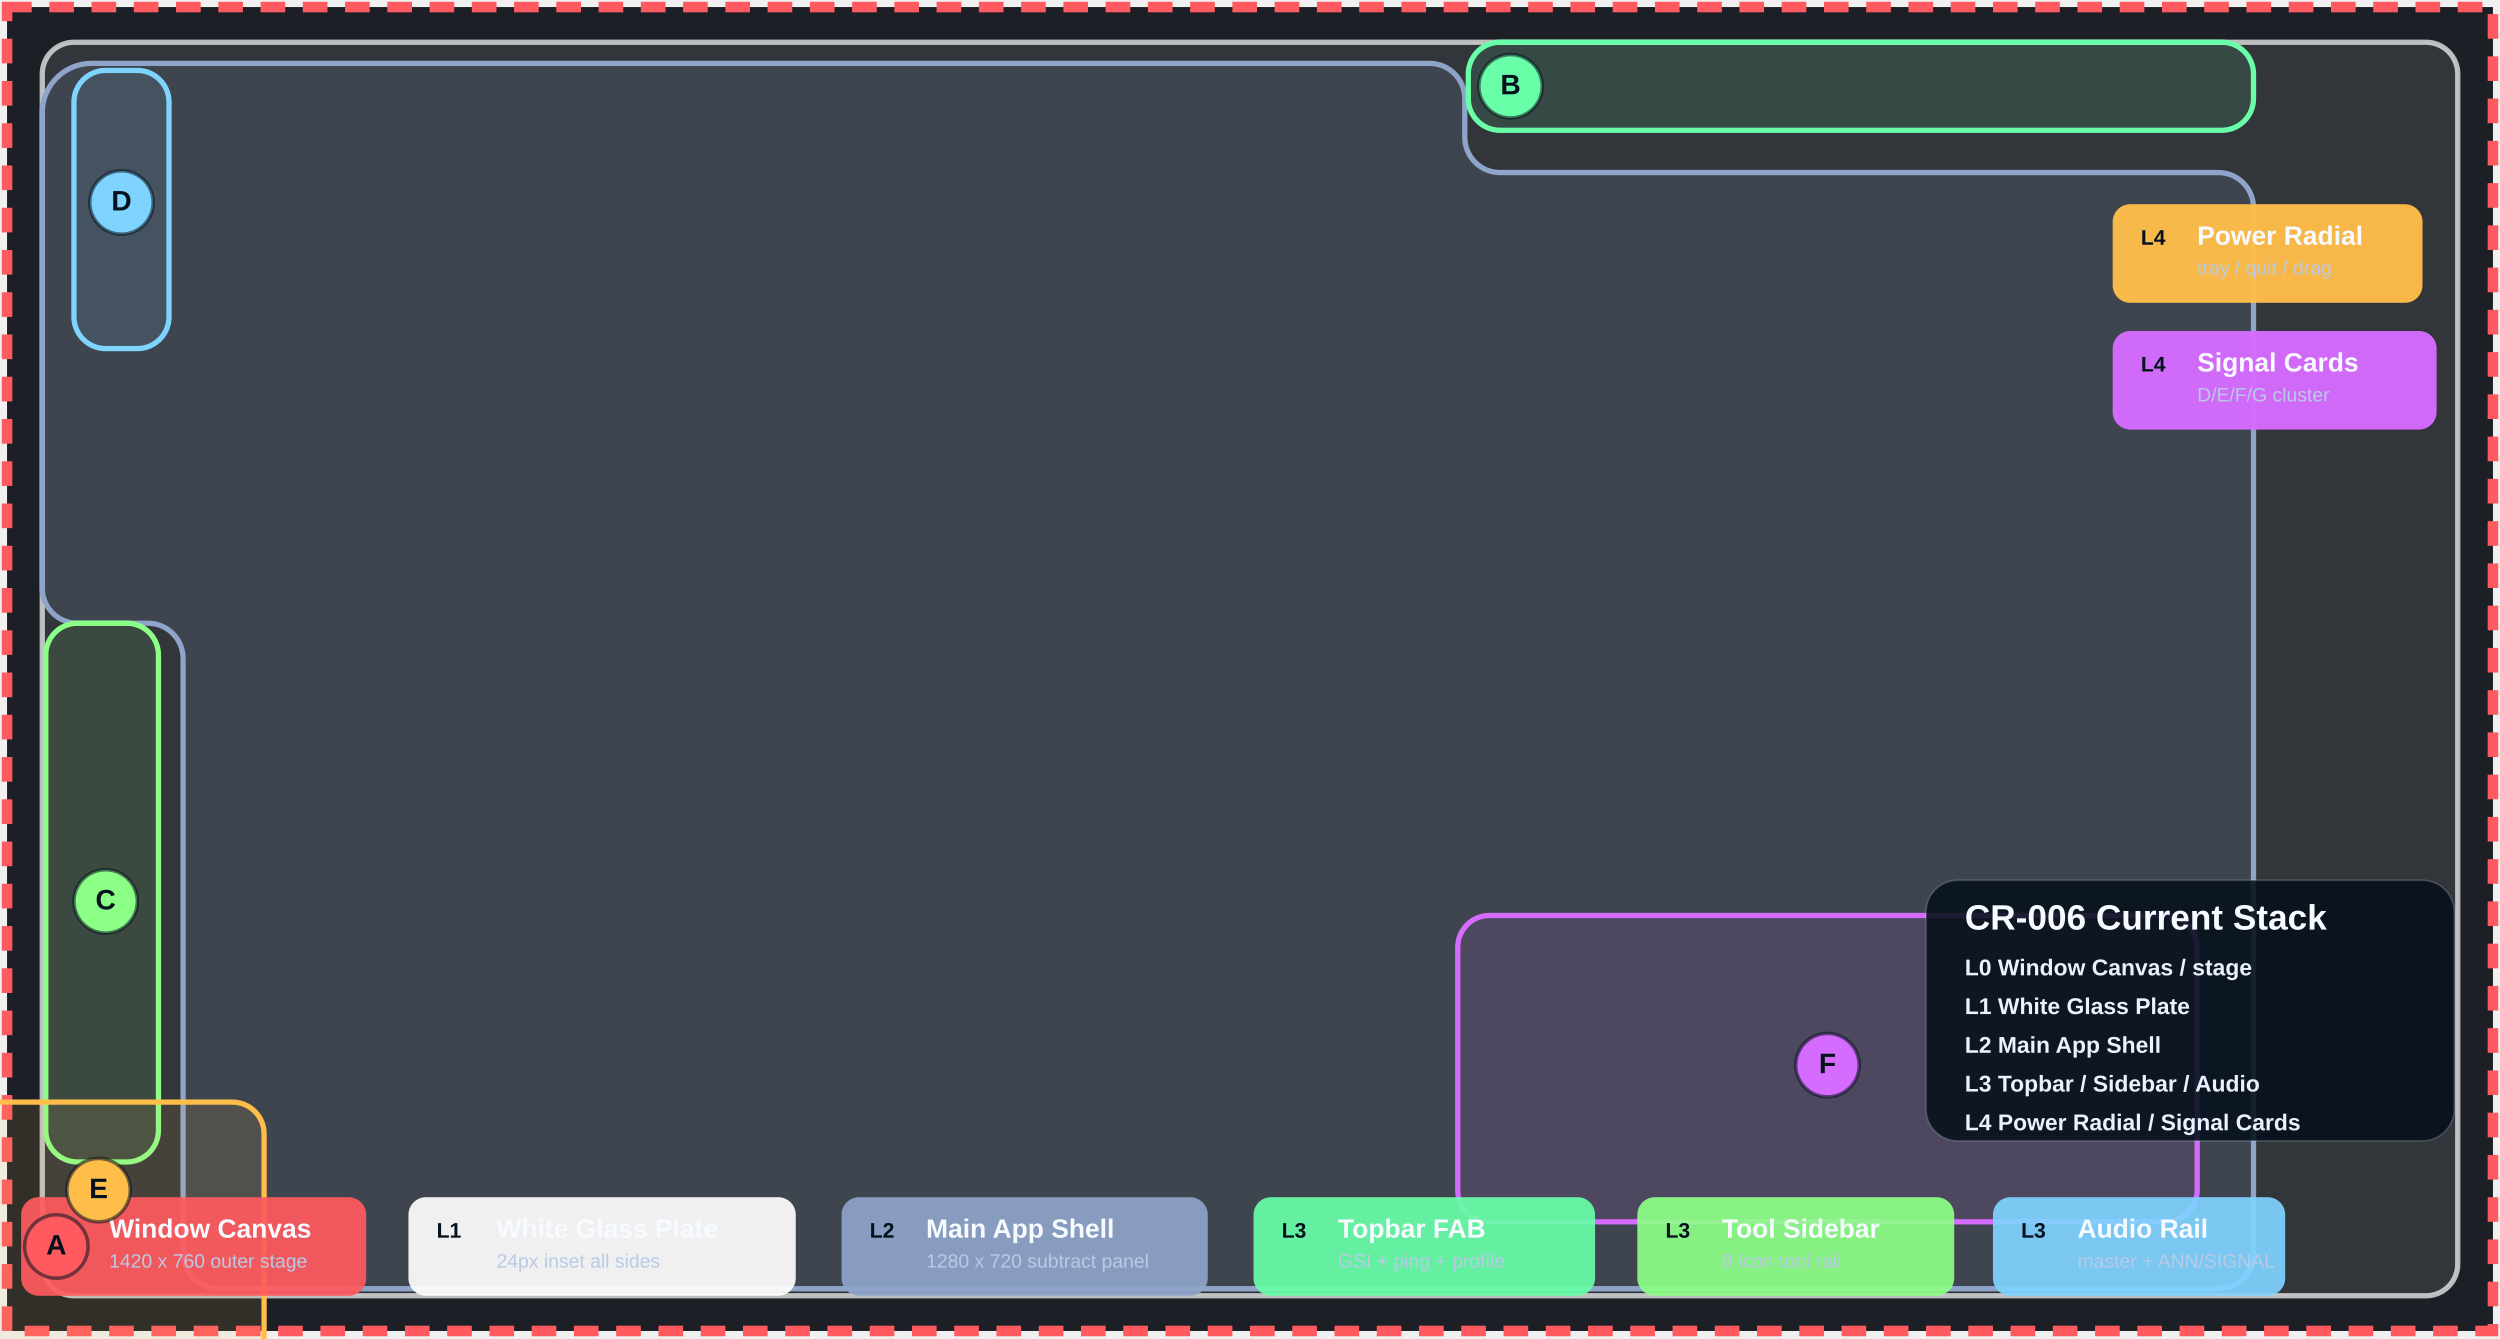
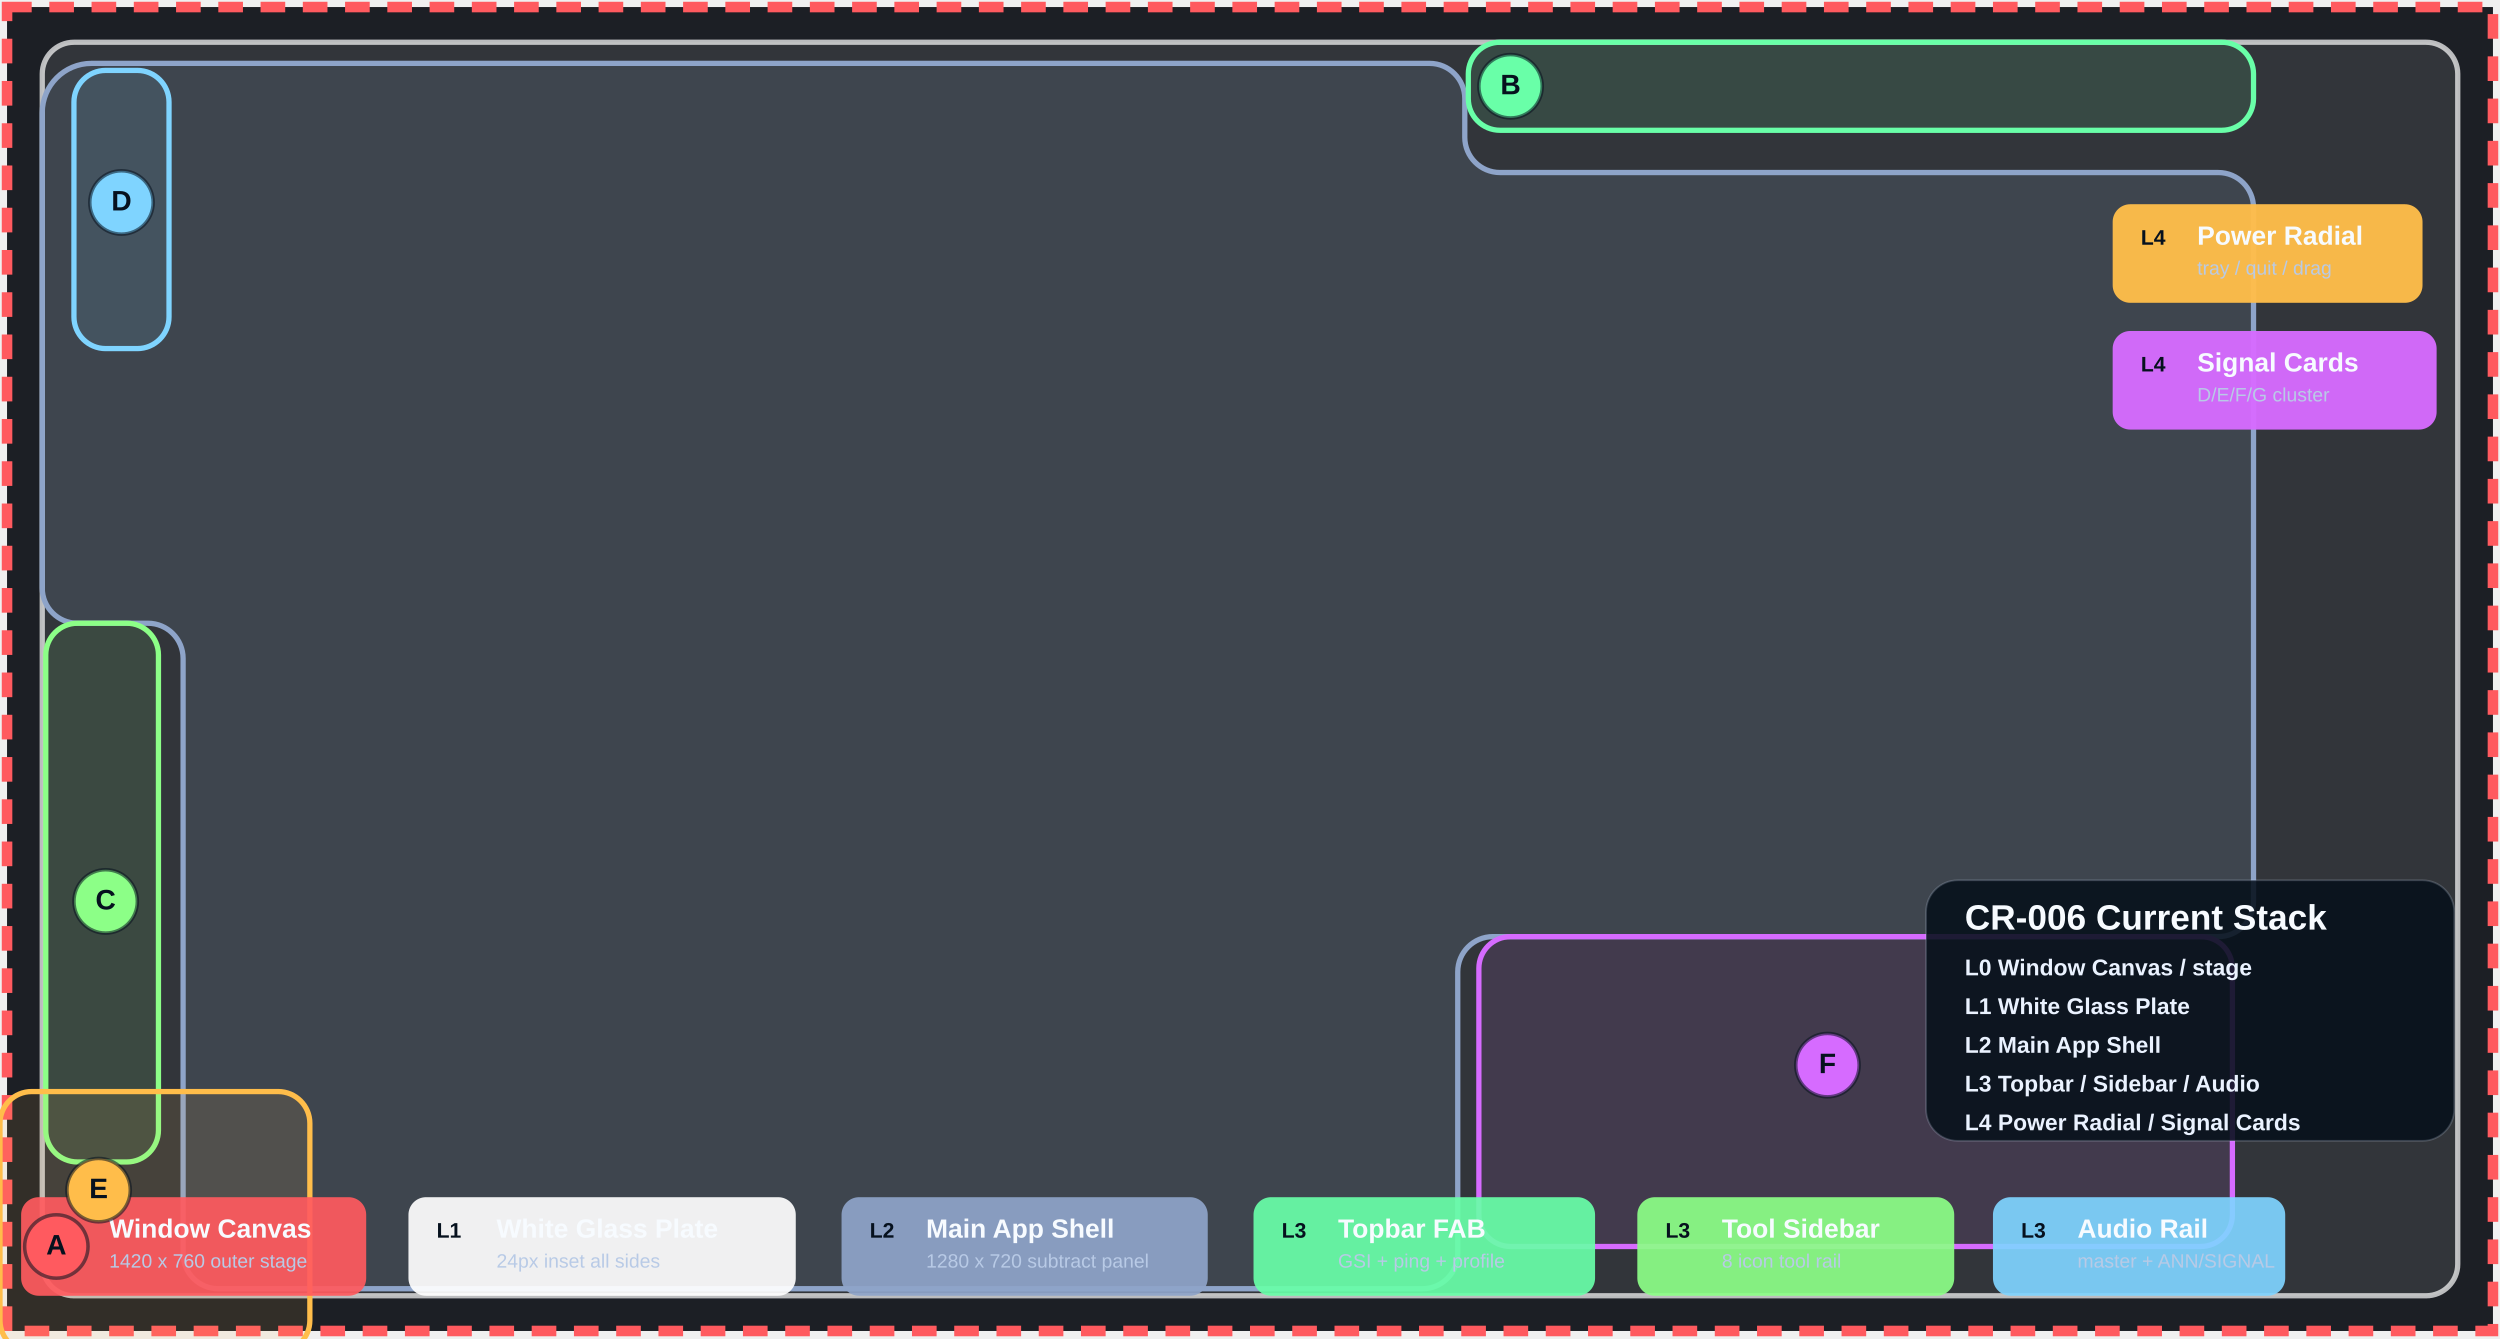
<svg xmlns="http://www.w3.org/2000/svg" width="1420" height="760" viewBox="0 0 1420 760">
  <defs>
    <style>
      .title { font: 700 20px 'Segoe UI', Arial, sans-serif; fill: #f7fbff; }
      .legend { font: 600 13px 'Segoe UI', Arial, sans-serif; fill: #eaf2ff; }
      .small { font: 500 11px 'Segoe UI', Arial, sans-serif; fill: #b8cae6; }
      .tag { font: 700 12px 'Segoe UI', Arial, sans-serif; fill: #06111e; }
      .name { font: 700 15px 'Segoe UI', Arial, sans-serif; fill: #f7fbff; }
      .box { fill-opacity: 0.10; stroke-width: 3; rx: 18; }
      .callout { rx: 10; ry: 10; }
      .debug-dot { stroke: #06111e; stroke-opacity: 0.55; stroke-width: 2; }
      .debug-letter { font: 800 16px 'Segoe UI', Arial, sans-serif; fill: #06111e; text-anchor: middle; dominant-baseline: middle; }
    </style>
  </defs>
  <rect x="4" y="4" width="1412" height="752" fill="#0a0d14" fill-opacity="0.92" stroke="#ff5a5f" stroke-width="6" stroke-dasharray="14 10" />
  <rect x="24" y="24" width="1372" height="712" fill="#ffffff" fill-opacity="0.08" stroke="#ffffff" stroke-opacity="0.70" stroke-width="2" class="box" />
-   <path d="M 52,36 H 812 A 20 20 0 0 1 832,56 V 78 A 20 20 0 0 0 852,98 H 1260 A 20 20 0 0 1 1280,118 V 712 A 20 20 0 0 1 1260,732 H 124 A 20 20 0 0 1 104,712 V 374 A 20 20 0 0 0 84,354 H 44 A 20 20 0 0 1 24,334 V 64 A 28 28 0 0 1 52,36 Z" fill="#8ea4c9" fill-opacity="0.14" stroke="#8ea4c9" stroke-width="3" />
+   <path d="M 52,36 H 812 A 20 20 0 0 1 832,56 V 78 A 20 20 0 0 0 852,98 H 1260 A 20 20 0 0 1 1280,118 V 512 A 20 20 0 0 1 1260,532 H 848 A 20 20 0 0 0 828,552 V 712 A 20 20 0 0 1 808,732 H 124 A 20 20 0 0 1 104,712 V 374 A 20 20 0 0 0 84,354 H 44 A 20 20 0 0 1 24,334 V 64 A 28 28 0 0 1 52,36 Z" fill="#8ea4c9" fill-opacity="0.14" stroke="#8ea4c9" stroke-width="3" />
  <rect x="834" y="24" width="446" height="50" fill="#69ffa8" stroke="#69ffa8" class="box" />
  <rect x="26" y="354" width="64" height="306" fill="#8cff87" stroke="#8cff87" class="box" />
-   <rect x="-34" y="626" width="184" height="154" fill="#ffbd4a" stroke="#ffbd4a" class="box" />
+   <rect x="0" y="620" width="176" height="148" fill="#ffbd4a" stroke="#ffbd4a" class="box" />
  <rect x="42" y="40" width="54" height="158" fill="#7fd4ff" stroke="#7fd4ff" class="box" />
-   <rect x="828" y="520" width="420" height="174" fill="#d66bff" stroke="#d66bff" class="box" />
+   <rect x="840" y="532" width="428" height="176" fill="#d66bff" stroke="#d66bff" class="box" />
  <rect x="12" y="680" width="196" height="56" fill="#ff5a5f" fill-opacity="0.92" class="callout" />
  <text x="28" y="703" class="tag">L0</text>
  <text x="62" y="703" class="name">Window Canvas</text>
  <text x="62" y="720" class="small">1420 x 760 outer stage</text>
  <rect x="232" y="680" width="220" height="56" fill="#ffffff" fill-opacity="0.92" class="callout" />
  <text x="248" y="703" class="tag">L1</text>
  <text x="282" y="703" class="name" fill="#06111e">White Glass Plate</text>
  <text x="282" y="720" class="small" fill="#203046">24px inset all sides</text>
  <rect x="478" y="680" width="208" height="56" fill="#8ea4c9" fill-opacity="0.92" class="callout" />
  <text x="494" y="703" class="tag">L2</text>
  <text x="526" y="703" class="name">Main App Shell</text>
  <text x="526" y="720" class="small">1280 x 720 subtract panel</text>
  <rect x="712" y="680" width="194" height="56" fill="#69ffa8" fill-opacity="0.92" class="callout" />
  <text x="728" y="703" class="tag">L3</text>
  <text x="760" y="703" class="name">Topbar FAB</text>
  <text x="760" y="720" class="small">GSI + ping + profile</text>
  <rect x="930" y="680" width="180" height="56" fill="#8cff87" fill-opacity="0.92" class="callout" />
  <text x="946" y="703" class="tag">L3</text>
  <text x="978" y="703" class="name">Tool Sidebar</text>
  <text x="978" y="720" class="small">8 icon tool rail</text>
  <rect x="1132" y="680" width="166" height="56" fill="#7fd4ff" fill-opacity="0.92" class="callout" />
  <text x="1148" y="703" class="tag">L3</text>
  <text x="1180" y="703" class="name">Audio Rail</text>
  <text x="1180" y="720" class="small">master + ANN/SIGNAL</text>
  <rect x="1200" y="116" width="176" height="56" fill="#ffbd4a" fill-opacity="0.96" class="callout" />
  <text x="1216" y="139" class="tag">L4</text>
  <text x="1248" y="139" class="name">Power Radial</text>
  <text x="1248" y="156" class="small">tray / quit / drag</text>
  <rect x="1200" y="188" width="184" height="56" fill="#d66bff" fill-opacity="0.96" class="callout" />
  <text x="1216" y="211" class="tag">L4</text>
  <text x="1248" y="211" class="name">Signal Cards</text>
  <text x="1248" y="228" class="small">D/E/F/G cluster</text>
  <rect x="1094" y="500" width="300" height="148" rx="18" fill="#06101b" fill-opacity="0.88" stroke="#dbe9ff" stroke-opacity="0.20" />
  <text x="1116" y="528" class="title">CR-006 Current Stack</text>
  <text x="1116" y="554" class="legend">L0  Window Canvas / stage</text>
  <text x="1116" y="576" class="legend">L1  White Glass Plate</text>
  <text x="1116" y="598" class="legend">L2  Main App Shell</text>
  <text x="1116" y="620" class="legend">L3  Topbar / Sidebar / Audio</text>
  <text x="1116" y="642" class="legend">L4  Power Radial / Signal Cards</text>
  <circle cx="32" cy="708" r="18" fill="#ff5a5f" class="debug-dot" />
  <text x="32" y="708" class="debug-letter">A</text>
  <circle cx="858" cy="49" r="18" fill="#69ffa8" class="debug-dot" />
  <text x="858" y="49" class="debug-letter">B</text>
  <circle cx="60" cy="512" r="18" fill="#8cff87" class="debug-dot" />
  <text x="60" y="512" class="debug-letter">C</text>
  <circle cx="69" cy="115" r="18" fill="#7fd4ff" class="debug-dot" />
  <text x="69" y="115" class="debug-letter">D</text>
  <circle cx="56" cy="676" r="18" fill="#ffbd4a" class="debug-dot" />
  <text x="56" y="676" class="debug-letter">E</text>
  <circle cx="1038" cy="605" r="18" fill="#d66bff" class="debug-dot" />
  <text x="1038" y="605" class="debug-letter">F</text>
</svg>
